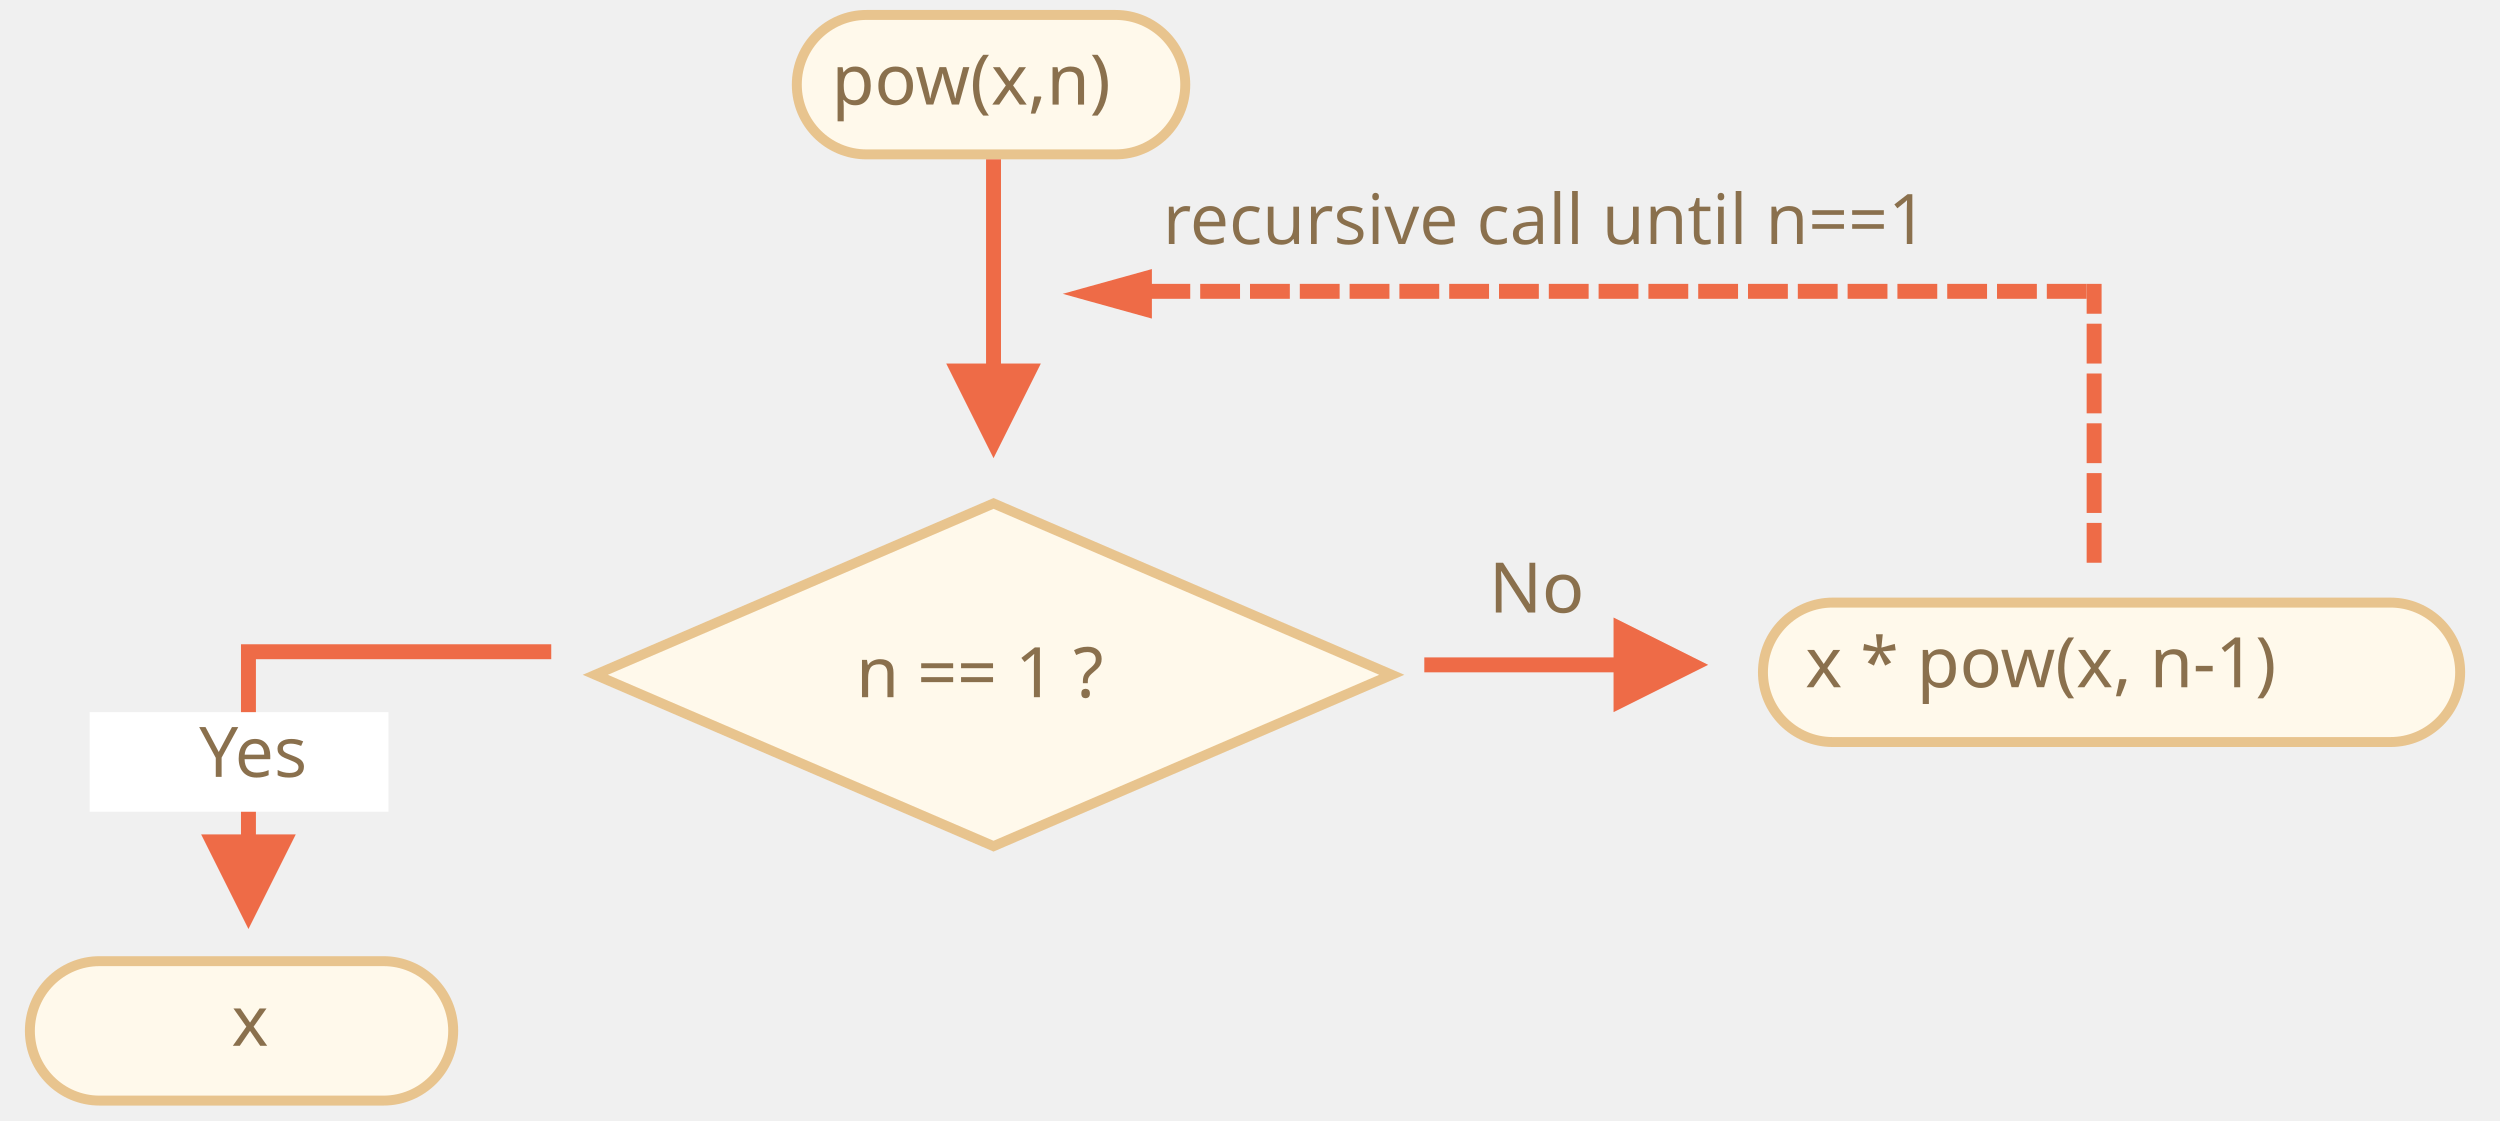
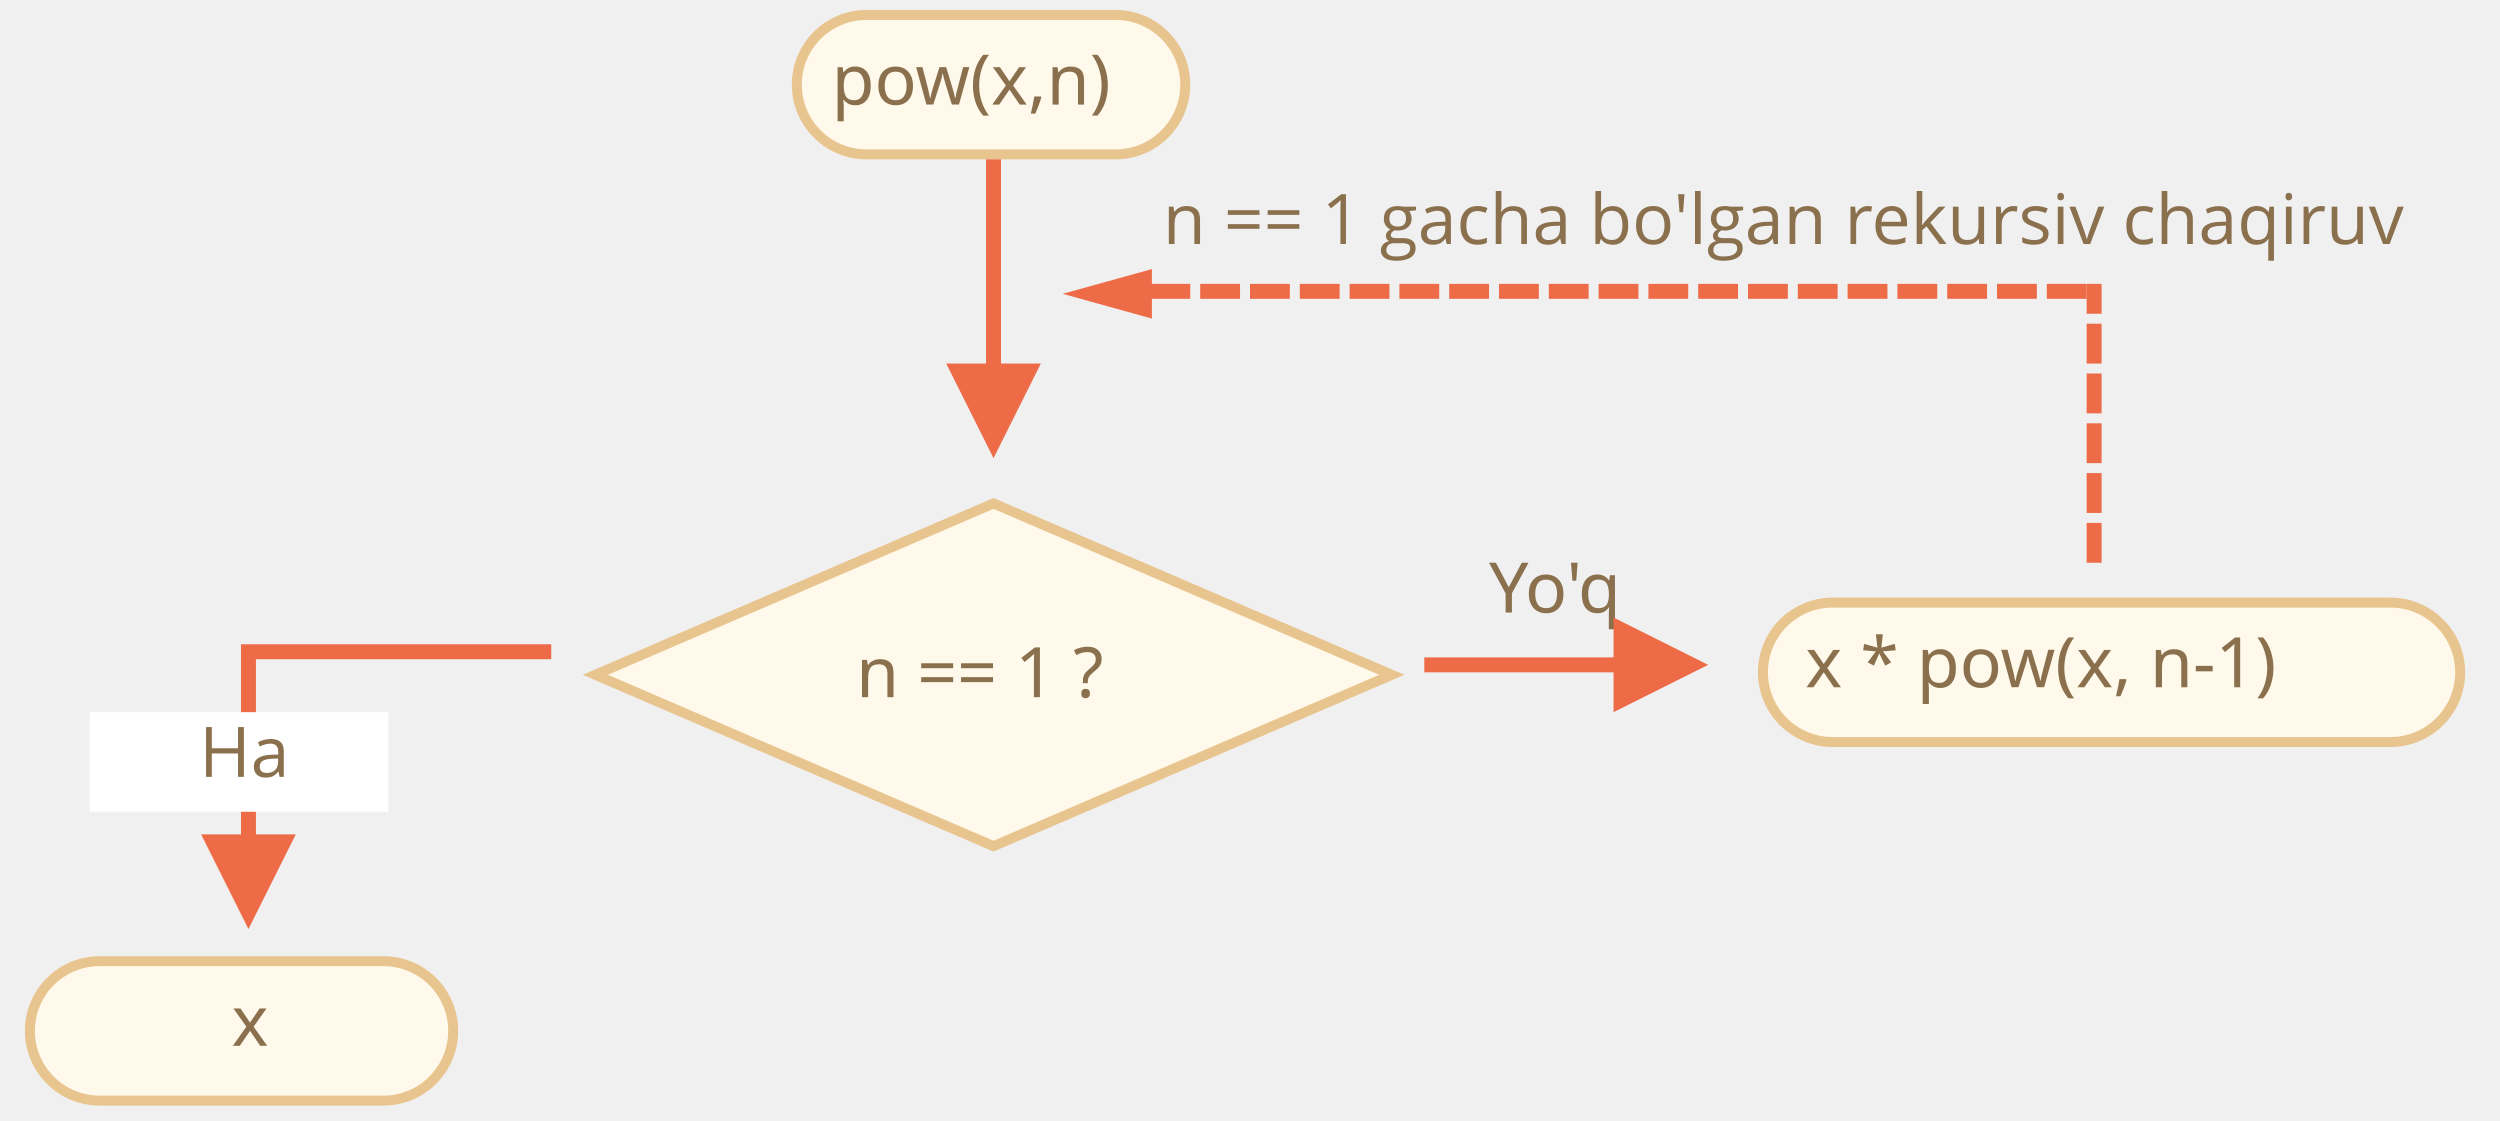
<svg xmlns="http://www.w3.org/2000/svg" width="502px" height="225px" viewBox="0 0 502 225" version="1.1">
  <g id="combined" stroke="none" stroke-width="1" fill="none" fill-rule="evenodd">
    <g id="recursion-pow.svg">
      <g id="Rectangle-1-+-Корень" transform="translate(159, 2)">
        <rect id="Rectangle-1" stroke="#E8C48E" stroke-width="2" fill="#FFF9EB" x="1" y="1" width="78" height="28" rx="14" />
        <text id="pow(x,n)" font-family="PTMono-Regular, PT Mono" font-size="14" font-weight="normal" fill="#8A704D">
          <tspan x="8" y="19">pow(x,n)</tspan>
        </text>
      </g>
      <g id="Rectangle-1-+-Корень-Copy-2" transform="translate(5, 192)" fill="#FFF9EB" stroke="#E8C48E" stroke-width="2">
        <rect id="Rectangle-1" x="1" y="1" width="85" height="28" rx="14" />
      </g>
      <text id="x" font-family="PTMono-Regular, PT Mono" font-size="14" font-weight="normal" fill="#8A704D">
        <tspan x="46.5" y="210">x</tspan>
      </text>
      <g id="Rectangle-1-+-Корень-Copy-3" transform="translate(353, 120)" fill="#FFF9EB" stroke="#E8C48E" stroke-width="2">
        <rect id="Rectangle-1" x="1" y="1" width="140" height="28" rx="14" />
      </g>
      <text id="x-*-pow(x,-n-1)" font-family="PTMono-Regular, PT Mono" font-size="14" font-weight="normal" fill="#8A704D">
        <tspan x="362.5" y="138">x * pow(x, n-1)</tspan>
      </text>
      <path id="Line" d="M198,73 L198,32 L201,32 L201,73 L209,73 L199.5,92 L190,73 L198,73 Z" fill="#EE6B47" fill-rule="nonzero" />
      <path id="Path-1218" d="M48.389,167.548 L48.389,129.367 L110.691,129.367 L110.691,132.367 L51.389,132.367 L51.389,167.548 L59.389,167.548 L49.889,186.548 L40.389,167.548 L48.389,167.548 Z" fill="#EE6B47" fill-rule="nonzero" />
      <rect id="Rectangle-356" fill="#FFFFFF" x="18" y="143" width="60" height="20" />
      <g id="Rectangle-354-+-Каково-“официальное”" transform="translate(117, 100)">
        <path d="M2.53,35.5 L82.5,69.911 L162.47,35.5 L82.5,1.089 L2.53,35.5 Z" id="Rectangle-354" stroke="#E8C48E" stroke-width="2" fill="#FFF9EB" />
        <text id="n-==-1-?" font-family="PTMono-Regular, PT Mono" font-size="14" font-weight="normal" fill="#8A704D">
          <tspan x="54.9" y="40">n == 1 ?</tspan>
        </text>
      </g>
      <text id="Yes" font-family="OpenSans-Regular, Open Sans" font-size="14" font-weight="normal" fill="#8A704D">
-         <tspan x="40" y="156">Yes</tspan>
+         <tspan x="40" y="156">Ha</tspan>
      </text>
      <text id="No" font-family="PTSans-Regular, PT Sans" font-size="14" font-weight="normal" fill="#8A704D">
-         <tspan x="299" y="123">No</tspan>
+         <tspan x="299" y="123">Yo'q</tspan>
      </text>
      <path id="Line" d="M324,135 L286,135 L286,132 L324,132 L324,124 L343,133.5 L324,143 L324,135 Z" fill="#EE6B47" fill-rule="nonzero" />
      <polygon id="Line-decoration-1" stroke="#EE6B47" stroke-width="3" fill="#EE6B47" transform="translate(224.4, 59) scale(-1, 1) translate(-224.4, -59) " points="229.8 59 219 56 219 62" />
      <path d="M420.5,111.5 L420.5,58.5" id="Line" stroke="#EE6B47" stroke-width="3" stroke-linecap="square" stroke-dasharray="5,5" />
      <text id="recursive-call-until" font-family="OpenSans-Regular, Open Sans" font-size="14" font-weight="normal" fill="#8A704D">
-         <tspan x="233.5" y="49">recursive call until n==1</tspan>
+         <tspan x="233.5" y="49">n == 1 gacha bo'lgan rekursiv chaqiruv</tspan>
      </text>
      <path d="M232.5,58.5 L421.5,58.5" id="Line-Copy" stroke="#EE6B47" stroke-width="3" stroke-linecap="square" stroke-dasharray="5,5" />
    </g>
  </g>
</svg>
